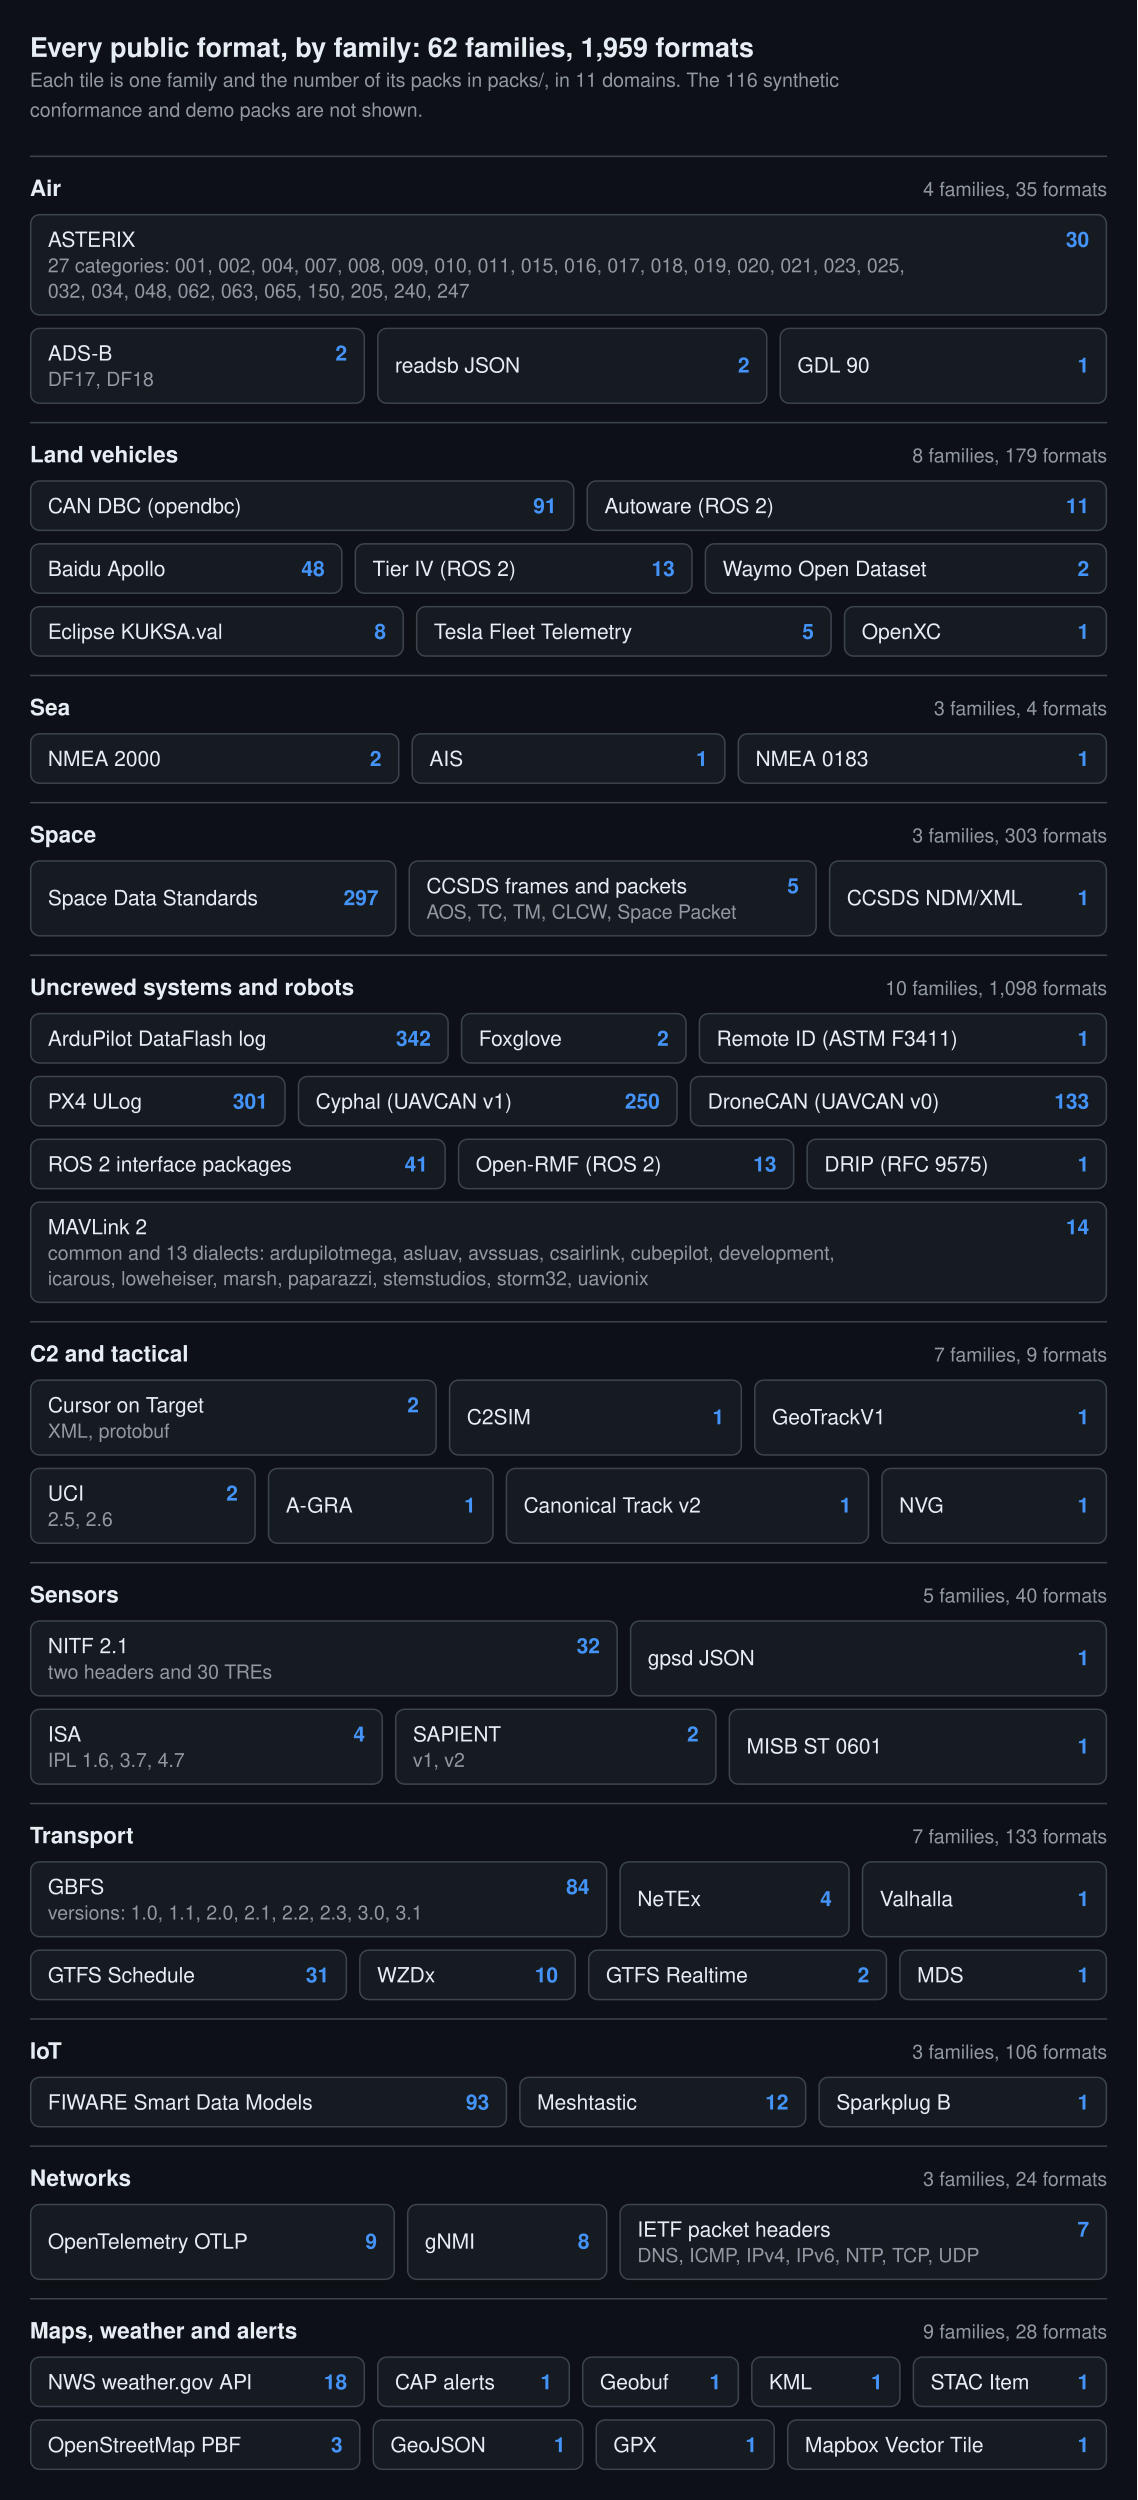
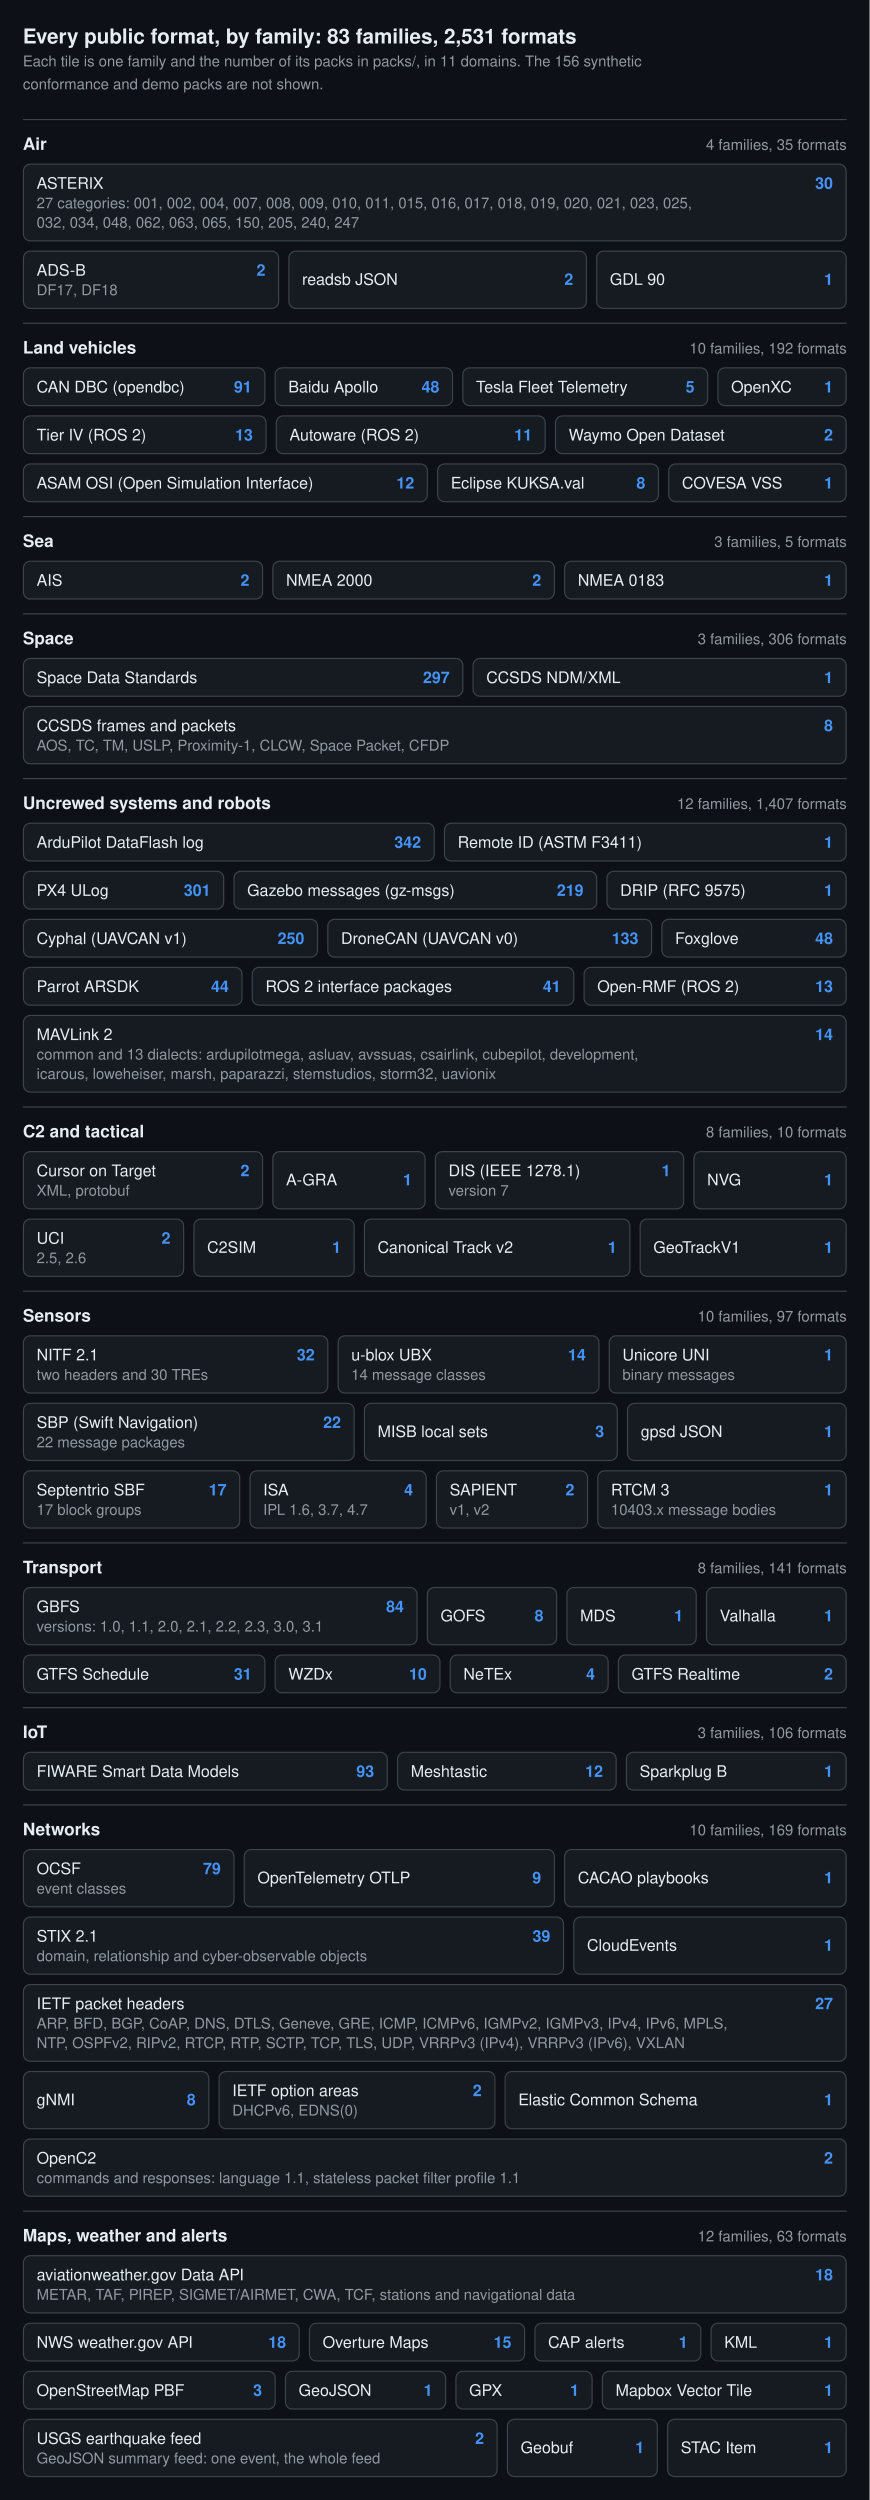
- <svg xmlns="http://www.w3.org/2000/svg" viewBox="0 0 760 1671" width="100%" role="img" aria-labelledby="t d">
+ <svg xmlns="http://www.w3.org/2000/svg" viewBox="0 0 760 2185" width="100%" role="img" aria-labelledby="t d">
  <style>
  .cf-bg{fill:#0d1117} .cf-ink{fill:#e6edf3} .cf-quiet{fill:#9198a1} .cf-num{fill:#4493f8}
  .cf-t{font-family:-apple-system,BlinkMacSystemFont,"Segoe UI",Helvetica,Arial,"Liberation Sans","DejaVu Sans",sans-serif}
  .cf-tile{fill:#161b22;stroke:#3d444d;stroke-width:1}
  .cf-rule{fill:#3d444d}
</style>
-   <rect x="0" y="0" width="760" height="1671" class="cf-bg" />
-   <text x="20" y="38" class="cf-t cf-ink" font-size="18" font-weight="700" data-role="title">Every public format, by family: 62 families, 1,959 formats</text>
-   <text x="20" y="58" class="cf-t cf-quiet" font-size="13" data-role="note">Each tile is one family and the number of its packs in packs/, in 11 domains. The 116 synthetic</text>
+   <rect x="0" y="0" width="760" height="2185" class="cf-bg" />
+   <text x="20" y="38" class="cf-t cf-ink" font-size="18" font-weight="700" data-role="title">Every public format, by family: 83 families, 2,531 formats</text>
+   <text x="20" y="58" class="cf-t cf-quiet" font-size="13" data-role="note">Each tile is one family and the number of its packs in packs/, in 11 domains. The 156 synthetic</text>
  <text x="20" y="78" class="cf-t cf-quiet" font-size="13" data-role="note">conformance and demo packs are not shown.</text>
  <rect x="20" y="104" width="720" height="1" class="cf-rule" />
  <text x="20" y="131" class="cf-t cf-ink" font-size="15" font-weight="700">Air</text>
  <text x="740" y="131" class="cf-t cf-quiet" font-size="13" text-anchor="end">4 families, 35 formats</text>
  <rect x="20.5" y="143.5" width="719" height="67" rx="6" class="cf-tile" />
  <text x="32" y="165" class="cf-t cf-ink" font-size="14">ASTERIX</text>
  <text x="728" y="165" class="cf-t cf-num" font-size="14" font-weight="700" text-anchor="end">30</text>
  <text x="32" y="182" class="cf-t cf-quiet" font-size="13">27 categories: 001, 002, 004, 007, 008, 009, 010, 011, 015, 016, 017, 018, 019, 020, 021, 023, 025,</text>
  <text x="32" y="199" class="cf-t cf-quiet" font-size="13">032, 034, 048, 062, 063, 065, 150, 205, 240, 247</text>
  <rect x="20.5" y="219.5" width="223" height="50" rx="6" class="cf-tile" />
  <text x="32" y="241" class="cf-t cf-ink" font-size="14">ADS-B</text>
  <text x="232" y="241" class="cf-t cf-num" font-size="14" font-weight="700" text-anchor="end">2</text>
  <text x="32" y="258" class="cf-t cf-quiet" font-size="13">DF17, DF18</text>
  <rect x="252.5" y="219.5" width="260" height="50" rx="6" class="cf-tile" />
  <text x="264" y="249" class="cf-t cf-ink" font-size="14">readsb JSON</text>
  <text x="501" y="249" class="cf-t cf-num" font-size="14" font-weight="700" text-anchor="end">2</text>
  <rect x="521.5" y="219.5" width="218" height="50" rx="6" class="cf-tile" />
  <text x="533" y="249" class="cf-t cf-ink" font-size="14">GDL 90</text>
  <text x="728" y="249" class="cf-t cf-num" font-size="14" font-weight="700" text-anchor="end">1</text>
  <rect x="20" y="282" width="720" height="1" class="cf-rule" />
  <text x="20" y="309" class="cf-t cf-ink" font-size="15" font-weight="700">Land vehicles</text>
-   <text x="740" y="309" class="cf-t cf-quiet" font-size="13" text-anchor="end">8 families, 179 formats</text>
-   <rect x="20.5" y="321.5" width="363" height="33" rx="6" class="cf-tile" />
+   <text x="740" y="309" class="cf-t cf-quiet" font-size="13" text-anchor="end">10 families, 192 formats</text>
+   <rect x="20.5" y="321.5" width="211" height="33" rx="6" class="cf-tile" />
  <text x="32" y="343" class="cf-t cf-ink" font-size="14">CAN DBC (opendbc)</text>
-   <text x="372" y="343" class="cf-t cf-num" font-size="14" font-weight="700" text-anchor="end">91</text>
-   <rect x="392.5" y="321.5" width="347" height="33" rx="6" class="cf-tile" />
-   <text x="404" y="343" class="cf-t cf-ink" font-size="14">Autoware (ROS 2)</text>
-   <text x="728" y="343" class="cf-t cf-num" font-size="14" font-weight="700" text-anchor="end">11</text>
-   <rect x="20.5" y="363.5" width="208" height="33" rx="6" class="cf-tile" />
-   <text x="32" y="385" class="cf-t cf-ink" font-size="14">Baidu Apollo</text>
-   <text x="217" y="385" class="cf-t cf-num" font-size="14" font-weight="700" text-anchor="end">48</text>
-   <rect x="237.5" y="363.5" width="225" height="33" rx="6" class="cf-tile" />
-   <text x="249" y="385" class="cf-t cf-ink" font-size="14">Tier IV (ROS 2)</text>
-   <text x="451" y="385" class="cf-t cf-num" font-size="14" font-weight="700" text-anchor="end">13</text>
-   <rect x="471.5" y="363.5" width="268" height="33" rx="6" class="cf-tile" />
-   <text x="483" y="385" class="cf-t cf-ink" font-size="14">Waymo Open Dataset</text>
+   <text x="220" y="343" class="cf-t cf-num" font-size="14" font-weight="700" text-anchor="end">91</text>
+   <rect x="240.5" y="321.5" width="155" height="33" rx="6" class="cf-tile" />
+   <text x="252" y="343" class="cf-t cf-ink" font-size="14">Baidu Apollo</text>
+   <text x="384" y="343" class="cf-t cf-num" font-size="14" font-weight="700" text-anchor="end">48</text>
+   <rect x="404.5" y="321.5" width="214" height="33" rx="6" class="cf-tile" />
+   <text x="416" y="343" class="cf-t cf-ink" font-size="14">Tesla Fleet Telemetry</text>
+   <text x="607" y="343" class="cf-t cf-num" font-size="14" font-weight="700" text-anchor="end">5</text>
+   <rect x="627.5" y="321.5" width="112" height="33" rx="6" class="cf-tile" />
+   <text x="639" y="343" class="cf-t cf-ink" font-size="14">OpenXC</text>
+   <text x="728" y="343" class="cf-t cf-num" font-size="14" font-weight="700" text-anchor="end">1</text>
+   <rect x="20.5" y="363.5" width="212" height="33" rx="6" class="cf-tile" />
+   <text x="32" y="385" class="cf-t cf-ink" font-size="14">Tier IV (ROS 2)</text>
+   <text x="221" y="385" class="cf-t cf-num" font-size="14" font-weight="700" text-anchor="end">13</text>
+   <rect x="241.5" y="363.5" width="235" height="33" rx="6" class="cf-tile" />
+   <text x="253" y="385" class="cf-t cf-ink" font-size="14">Autoware (ROS 2)</text>
+   <text x="465" y="385" class="cf-t cf-num" font-size="14" font-weight="700" text-anchor="end">11</text>
+   <rect x="485.5" y="363.5" width="254" height="33" rx="6" class="cf-tile" />
+   <text x="497" y="385" class="cf-t cf-ink" font-size="14">Waymo Open Dataset</text>
  <text x="728" y="385" class="cf-t cf-num" font-size="14" font-weight="700" text-anchor="end">2</text>
-   <rect x="20.5" y="405.5" width="249" height="33" rx="6" class="cf-tile" />
-   <text x="32" y="427" class="cf-t cf-ink" font-size="14">Eclipse KUKSA.val</text>
-   <text x="258" y="427" class="cf-t cf-num" font-size="14" font-weight="700" text-anchor="end">8</text>
-   <rect x="278.5" y="405.5" width="277" height="33" rx="6" class="cf-tile" />
-   <text x="290" y="427" class="cf-t cf-ink" font-size="14">Tesla Fleet Telemetry</text>
-   <text x="544" y="427" class="cf-t cf-num" font-size="14" font-weight="700" text-anchor="end">5</text>
-   <rect x="564.5" y="405.5" width="175" height="33" rx="6" class="cf-tile" />
-   <text x="576" y="427" class="cf-t cf-ink" font-size="14">OpenXC</text>
+   <rect x="20.5" y="405.5" width="353" height="33" rx="6" class="cf-tile" />
+   <text x="32" y="427" class="cf-t cf-ink" font-size="14">ASAM OSI (Open Simulation Interface)</text>
+   <text x="362" y="427" class="cf-t cf-num" font-size="14" font-weight="700" text-anchor="end">12</text>
+   <rect x="382.5" y="405.5" width="193" height="33" rx="6" class="cf-tile" />
+   <text x="394" y="427" class="cf-t cf-ink" font-size="14">Eclipse KUKSA.val</text>
+   <text x="564" y="427" class="cf-t cf-num" font-size="14" font-weight="700" text-anchor="end">8</text>
+   <rect x="584.5" y="405.5" width="155" height="33" rx="6" class="cf-tile" />
+   <text x="596" y="427" class="cf-t cf-ink" font-size="14">COVESA VSS</text>
  <text x="728" y="427" class="cf-t cf-num" font-size="14" font-weight="700" text-anchor="end">1</text>
  <rect x="20" y="451" width="720" height="1" class="cf-rule" />
  <text x="20" y="478" class="cf-t cf-ink" font-size="15" font-weight="700">Sea</text>
-   <text x="740" y="478" class="cf-t cf-quiet" font-size="13" text-anchor="end">3 families, 4 formats</text>
-   <rect x="20.5" y="490.5" width="246" height="33" rx="6" class="cf-tile" />
-   <text x="32" y="512" class="cf-t cf-ink" font-size="14">NMEA 2000</text>
-   <text x="255" y="512" class="cf-t cf-num" font-size="14" font-weight="700" text-anchor="end">2</text>
-   <rect x="275.5" y="490.5" width="209" height="33" rx="6" class="cf-tile" />
-   <text x="287" y="512" class="cf-t cf-ink" font-size="14">AIS</text>
-   <text x="473" y="512" class="cf-t cf-num" font-size="14" font-weight="700" text-anchor="end">1</text>
+   <text x="740" y="478" class="cf-t cf-quiet" font-size="13" text-anchor="end">3 families, 5 formats</text>
+   <rect x="20.5" y="490.5" width="209" height="33" rx="6" class="cf-tile" />
+   <text x="32" y="512" class="cf-t cf-ink" font-size="14">AIS</text>
+   <text x="218" y="512" class="cf-t cf-num" font-size="14" font-weight="700" text-anchor="end">2</text>
+   <rect x="238.5" y="490.5" width="246" height="33" rx="6" class="cf-tile" />
+   <text x="250" y="512" class="cf-t cf-ink" font-size="14">NMEA 2000</text>
+   <text x="473" y="512" class="cf-t cf-num" font-size="14" font-weight="700" text-anchor="end">2</text>
  <rect x="493.5" y="490.5" width="246" height="33" rx="6" class="cf-tile" />
  <text x="505" y="512" class="cf-t cf-ink" font-size="14">NMEA 0183</text>
  <text x="728" y="512" class="cf-t cf-num" font-size="14" font-weight="700" text-anchor="end">1</text>
  <rect x="20" y="536" width="720" height="1" class="cf-rule" />
  <text x="20" y="563" class="cf-t cf-ink" font-size="15" font-weight="700">Space</text>
-   <text x="740" y="563" class="cf-t cf-quiet" font-size="13" text-anchor="end">3 families, 303 formats</text>
-   <rect x="20.5" y="575.5" width="244" height="50" rx="6" class="cf-tile" />
-   <text x="32" y="605" class="cf-t cf-ink" font-size="14">Space Data Standards</text>
-   <text x="253" y="605" class="cf-t cf-num" font-size="14" font-weight="700" text-anchor="end">297</text>
-   <rect x="273.5" y="575.5" width="272" height="50" rx="6" class="cf-tile" />
-   <text x="285" y="597" class="cf-t cf-ink" font-size="14">CCSDS frames and packets</text>
-   <text x="534" y="597" class="cf-t cf-num" font-size="14" font-weight="700" text-anchor="end">5</text>
-   <text x="285" y="614" class="cf-t cf-quiet" font-size="13">AOS, TC, TM, CLCW, Space Packet</text>
-   <rect x="554.5" y="575.5" width="185" height="50" rx="6" class="cf-tile" />
-   <text x="566" y="605" class="cf-t cf-ink" font-size="14">CCSDS NDM/XML</text>
-   <text x="728" y="605" class="cf-t cf-num" font-size="14" font-weight="700" text-anchor="end">1</text>
-   <rect x="20" y="638" width="720" height="1" class="cf-rule" />
-   <text x="20" y="665" class="cf-t cf-ink" font-size="15" font-weight="700">Uncrewed systems and robots</text>
-   <text x="740" y="665" class="cf-t cf-quiet" font-size="13" text-anchor="end">10 families, 1,098 formats</text>
-   <rect x="20.5" y="677.5" width="279" height="33" rx="6" class="cf-tile" />
-   <text x="32" y="699" class="cf-t cf-ink" font-size="14">ArduPilot DataFlash log</text>
-   <text x="288" y="699" class="cf-t cf-num" font-size="14" font-weight="700" text-anchor="end">342</text>
-   <rect x="308.5" y="677.5" width="150" height="33" rx="6" class="cf-tile" />
-   <text x="320" y="699" class="cf-t cf-ink" font-size="14">Foxglove</text>
-   <text x="447" y="699" class="cf-t cf-num" font-size="14" font-weight="700" text-anchor="end">2</text>
-   <rect x="467.5" y="677.5" width="272" height="33" rx="6" class="cf-tile" />
-   <text x="479" y="699" class="cf-t cf-ink" font-size="14">Remote ID (ASTM F3411)</text>
-   <text x="728" y="699" class="cf-t cf-num" font-size="14" font-weight="700" text-anchor="end">1</text>
-   <rect x="20.5" y="719.5" width="170" height="33" rx="6" class="cf-tile" />
-   <text x="32" y="741" class="cf-t cf-ink" font-size="14">PX4 ULog</text>
-   <text x="179" y="741" class="cf-t cf-num" font-size="14" font-weight="700" text-anchor="end">301</text>
-   <rect x="199.5" y="719.5" width="253" height="33" rx="6" class="cf-tile" />
-   <text x="211" y="741" class="cf-t cf-ink" font-size="14">Cyphal (UAVCAN v1)</text>
-   <text x="441" y="741" class="cf-t cf-num" font-size="14" font-weight="700" text-anchor="end">250</text>
-   <rect x="461.5" y="719.5" width="278" height="33" rx="6" class="cf-tile" />
-   <text x="473" y="741" class="cf-t cf-ink" font-size="14">DroneCAN (UAVCAN v0)</text>
-   <text x="728" y="741" class="cf-t cf-num" font-size="14" font-weight="700" text-anchor="end">133</text>
-   <rect x="20.5" y="761.5" width="277" height="33" rx="6" class="cf-tile" />
-   <text x="32" y="783" class="cf-t cf-ink" font-size="14">ROS 2 interface packages</text>
-   <text x="286" y="783" class="cf-t cf-num" font-size="14" font-weight="700" text-anchor="end">41</text>
-   <rect x="306.5" y="761.5" width="224" height="33" rx="6" class="cf-tile" />
-   <text x="318" y="783" class="cf-t cf-ink" font-size="14">Open-RMF (ROS 2)</text>
-   <text x="519" y="783" class="cf-t cf-num" font-size="14" font-weight="700" text-anchor="end">13</text>
-   <rect x="539.5" y="761.5" width="200" height="33" rx="6" class="cf-tile" />
-   <text x="551" y="783" class="cf-t cf-ink" font-size="14">DRIP (RFC 9575)</text>
+   <text x="740" y="563" class="cf-t cf-quiet" font-size="13" text-anchor="end">3 families, 306 formats</text>
+   <rect x="20.5" y="575.5" width="384" height="33" rx="6" class="cf-tile" />
+   <text x="32" y="597" class="cf-t cf-ink" font-size="14">Space Data Standards</text>
+   <text x="393" y="597" class="cf-t cf-num" font-size="14" font-weight="700" text-anchor="end">297</text>
+   <rect x="413.5" y="575.5" width="326" height="33" rx="6" class="cf-tile" />
+   <text x="425" y="597" class="cf-t cf-ink" font-size="14">CCSDS NDM/XML</text>
+   <text x="728" y="597" class="cf-t cf-num" font-size="14" font-weight="700" text-anchor="end">1</text>
+   <rect x="20.5" y="617.5" width="719" height="50" rx="6" class="cf-tile" />
+   <text x="32" y="639" class="cf-t cf-ink" font-size="14">CCSDS frames and packets</text>
+   <text x="728" y="639" class="cf-t cf-num" font-size="14" font-weight="700" text-anchor="end">8</text>
+   <text x="32" y="656" class="cf-t cf-quiet" font-size="13">AOS, TC, TM, USLP, Proximity-1, CLCW, Space Packet, CFDP</text>
+   <rect x="20" y="680" width="720" height="1" class="cf-rule" />
+   <text x="20" y="707" class="cf-t cf-ink" font-size="15" font-weight="700">Uncrewed systems and robots</text>
+   <text x="740" y="707" class="cf-t cf-quiet" font-size="13" text-anchor="end">12 families, 1,407 formats</text>
+   <rect x="20.5" y="719.5" width="359" height="33" rx="6" class="cf-tile" />
+   <text x="32" y="741" class="cf-t cf-ink" font-size="14">ArduPilot DataFlash log</text>
+   <text x="368" y="741" class="cf-t cf-num" font-size="14" font-weight="700" text-anchor="end">342</text>
+   <rect x="388.5" y="719.5" width="351" height="33" rx="6" class="cf-tile" />
+   <text x="400" y="741" class="cf-t cf-ink" font-size="14">Remote ID (ASTM F3411)</text>
+   <text x="728" y="741" class="cf-t cf-num" font-size="14" font-weight="700" text-anchor="end">1</text>
+   <rect x="20.5" y="761.5" width="175" height="33" rx="6" class="cf-tile" />
+   <text x="32" y="783" class="cf-t cf-ink" font-size="14">PX4 ULog</text>
+   <text x="184" y="783" class="cf-t cf-num" font-size="14" font-weight="700" text-anchor="end">301</text>
+   <rect x="204.5" y="761.5" width="317" height="33" rx="6" class="cf-tile" />
+   <text x="216" y="783" class="cf-t cf-ink" font-size="14">Gazebo messages (gz-msgs)</text>
+   <text x="510" y="783" class="cf-t cf-num" font-size="14" font-weight="700" text-anchor="end">219</text>
+   <rect x="530.5" y="761.5" width="209" height="33" rx="6" class="cf-tile" />
+   <text x="542" y="783" class="cf-t cf-ink" font-size="14">DRIP (RFC 9575)</text>
  <text x="728" y="783" class="cf-t cf-num" font-size="14" font-weight="700" text-anchor="end">1</text>
-   <rect x="20.5" y="803.5" width="719" height="67" rx="6" class="cf-tile" />
-   <text x="32" y="825" class="cf-t cf-ink" font-size="14">MAVLink 2</text>
-   <text x="728" y="825" class="cf-t cf-num" font-size="14" font-weight="700" text-anchor="end">14</text>
-   <text x="32" y="842" class="cf-t cf-quiet" font-size="13">common and 13 dialects: ardupilotmega, asluav, avssuas, csairlink, cubepilot, development,</text>
-   <text x="32" y="859" class="cf-t cf-quiet" font-size="13">icarous, loweheiser, marsh, paparazzi, stemstudios, storm32, uavionix</text>
-   <rect x="20" y="883" width="720" height="1" class="cf-rule" />
-   <text x="20" y="910" class="cf-t cf-ink" font-size="15" font-weight="700">C2 and tactical</text>
-   <text x="740" y="910" class="cf-t cf-quiet" font-size="13" text-anchor="end">7 families, 9 formats</text>
-   <rect x="20.5" y="922.5" width="271" height="50" rx="6" class="cf-tile" />
-   <text x="32" y="944" class="cf-t cf-ink" font-size="14">Cursor on Target</text>
-   <text x="280" y="944" class="cf-t cf-num" font-size="14" font-weight="700" text-anchor="end">2</text>
-   <text x="32" y="961" class="cf-t cf-quiet" font-size="13">XML, protobuf</text>
-   <rect x="300.5" y="922.5" width="195" height="50" rx="6" class="cf-tile" />
-   <text x="312" y="952" class="cf-t cf-ink" font-size="14">C2SIM</text>
-   <text x="484" y="952" class="cf-t cf-num" font-size="14" font-weight="700" text-anchor="end">1</text>
-   <rect x="504.5" y="922.5" width="235" height="50" rx="6" class="cf-tile" />
-   <text x="516" y="952" class="cf-t cf-ink" font-size="14">GeoTrackV1</text>
-   <text x="728" y="952" class="cf-t cf-num" font-size="14" font-weight="700" text-anchor="end">1</text>
-   <rect x="20.5" y="981.5" width="150" height="50" rx="6" class="cf-tile" />
-   <text x="32" y="1003" class="cf-t cf-ink" font-size="14">UCI</text>
-   <text x="159" y="1003" class="cf-t cf-num" font-size="14" font-weight="700" text-anchor="end">2</text>
-   <text x="32" y="1020" class="cf-t cf-quiet" font-size="13">2.5, 2.6</text>
-   <rect x="179.5" y="981.5" width="150" height="50" rx="6" class="cf-tile" />
-   <text x="191" y="1011" class="cf-t cf-ink" font-size="14">A-GRA</text>
-   <text x="318" y="1011" class="cf-t cf-num" font-size="14" font-weight="700" text-anchor="end">1</text>
-   <rect x="338.5" y="981.5" width="242" height="50" rx="6" class="cf-tile" />
-   <text x="350" y="1011" class="cf-t cf-ink" font-size="14">Canonical Track v2</text>
-   <text x="569" y="1011" class="cf-t cf-num" font-size="14" font-weight="700" text-anchor="end">1</text>
-   <rect x="589.5" y="981.5" width="150" height="50" rx="6" class="cf-tile" />
-   <text x="601" y="1011" class="cf-t cf-ink" font-size="14">NVG</text>
-   <text x="728" y="1011" class="cf-t cf-num" font-size="14" font-weight="700" text-anchor="end">1</text>
-   <rect x="20" y="1044" width="720" height="1" class="cf-rule" />
-   <text x="20" y="1071" class="cf-t cf-ink" font-size="15" font-weight="700">Sensors</text>
-   <text x="740" y="1071" class="cf-t cf-quiet" font-size="13" text-anchor="end">5 families, 40 formats</text>
-   <rect x="20.5" y="1083.5" width="392" height="50" rx="6" class="cf-tile" />
-   <text x="32" y="1105" class="cf-t cf-ink" font-size="14">NITF 2.1</text>
-   <text x="401" y="1105" class="cf-t cf-num" font-size="14" font-weight="700" text-anchor="end">32</text>
-   <text x="32" y="1122" class="cf-t cf-quiet" font-size="13">two headers and 30 TREs</text>
-   <rect x="421.5" y="1083.5" width="318" height="50" rx="6" class="cf-tile" />
-   <text x="433" y="1113" class="cf-t cf-ink" font-size="14">gpsd JSON</text>
-   <text x="728" y="1113" class="cf-t cf-num" font-size="14" font-weight="700" text-anchor="end">1</text>
-   <rect x="20.5" y="1142.5" width="235" height="50" rx="6" class="cf-tile" />
-   <text x="32" y="1164" class="cf-t cf-ink" font-size="14">ISA</text>
-   <text x="244" y="1164" class="cf-t cf-num" font-size="14" font-weight="700" text-anchor="end">4</text>
-   <text x="32" y="1181" class="cf-t cf-quiet" font-size="13">IPL 1.6, 3.7, 4.7</text>
-   <rect x="264.5" y="1142.5" width="214" height="50" rx="6" class="cf-tile" />
-   <text x="276" y="1164" class="cf-t cf-ink" font-size="14">SAPIENT</text>
-   <text x="467" y="1164" class="cf-t cf-num" font-size="14" font-weight="700" text-anchor="end">2</text>
-   <text x="276" y="1181" class="cf-t cf-quiet" font-size="13">v1, v2</text>
-   <rect x="487.5" y="1142.5" width="252" height="50" rx="6" class="cf-tile" />
-   <text x="499" y="1172" class="cf-t cf-ink" font-size="14">MISB ST 0601</text>
-   <text x="728" y="1172" class="cf-t cf-num" font-size="14" font-weight="700" text-anchor="end">1</text>
-   <rect x="20" y="1205" width="720" height="1" class="cf-rule" />
-   <text x="20" y="1232" class="cf-t cf-ink" font-size="15" font-weight="700">Transport</text>
-   <text x="740" y="1232" class="cf-t cf-quiet" font-size="13" text-anchor="end">7 families, 133 formats</text>
-   <rect x="20.5" y="1244.5" width="385" height="50" rx="6" class="cf-tile" />
-   <text x="32" y="1266" class="cf-t cf-ink" font-size="14">GBFS</text>
-   <text x="394" y="1266" class="cf-t cf-num" font-size="14" font-weight="700" text-anchor="end">84</text>
-   <text x="32" y="1283" class="cf-t cf-quiet" font-size="13">versions: 1.0, 1.1, 2.0, 2.1, 2.2, 2.3, 3.0, 3.1</text>
-   <rect x="414.5" y="1244.5" width="153" height="50" rx="6" class="cf-tile" />
-   <text x="426" y="1274" class="cf-t cf-ink" font-size="14">NeTEx</text>
-   <text x="556" y="1274" class="cf-t cf-num" font-size="14" font-weight="700" text-anchor="end">4</text>
-   <rect x="576.5" y="1244.5" width="163" height="50" rx="6" class="cf-tile" />
-   <text x="588" y="1274" class="cf-t cf-ink" font-size="14">Valhalla</text>
-   <text x="728" y="1274" class="cf-t cf-num" font-size="14" font-weight="700" text-anchor="end">1</text>
-   <rect x="20.5" y="1303.5" width="211" height="33" rx="6" class="cf-tile" />
-   <text x="32" y="1325" class="cf-t cf-ink" font-size="14">GTFS Schedule</text>
-   <text x="220" y="1325" class="cf-t cf-num" font-size="14" font-weight="700" text-anchor="end">31</text>
-   <rect x="240.5" y="1303.5" width="144" height="33" rx="6" class="cf-tile" />
-   <text x="252" y="1325" class="cf-t cf-ink" font-size="14">WZDx</text>
-   <text x="373" y="1325" class="cf-t cf-num" font-size="14" font-weight="700" text-anchor="end">10</text>
-   <rect x="393.5" y="1303.5" width="199" height="33" rx="6" class="cf-tile" />
-   <text x="405" y="1325" class="cf-t cf-ink" font-size="14">GTFS Realtime</text>
-   <text x="581" y="1325" class="cf-t cf-num" font-size="14" font-weight="700" text-anchor="end">2</text>
-   <rect x="601.5" y="1303.5" width="138" height="33" rx="6" class="cf-tile" />
-   <text x="613" y="1325" class="cf-t cf-ink" font-size="14">MDS</text>
-   <text x="728" y="1325" class="cf-t cf-num" font-size="14" font-weight="700" text-anchor="end">1</text>
-   <rect x="20" y="1349" width="720" height="1" class="cf-rule" />
-   <text x="20" y="1376" class="cf-t cf-ink" font-size="15" font-weight="700">IoT</text>
-   <text x="740" y="1376" class="cf-t cf-quiet" font-size="13" text-anchor="end">3 families, 106 formats</text>
-   <rect x="20.5" y="1388.5" width="318" height="33" rx="6" class="cf-tile" />
-   <text x="32" y="1410" class="cf-t cf-ink" font-size="14">FIWARE Smart Data Models</text>
-   <text x="327" y="1410" class="cf-t cf-num" font-size="14" font-weight="700" text-anchor="end">93</text>
-   <rect x="347.5" y="1388.5" width="191" height="33" rx="6" class="cf-tile" />
-   <text x="359" y="1410" class="cf-t cf-ink" font-size="14">Meshtastic</text>
-   <text x="527" y="1410" class="cf-t cf-num" font-size="14" font-weight="700" text-anchor="end">12</text>
-   <rect x="547.5" y="1388.5" width="192" height="33" rx="6" class="cf-tile" />
-   <text x="559" y="1410" class="cf-t cf-ink" font-size="14">Sparkplug B</text>
-   <text x="728" y="1410" class="cf-t cf-num" font-size="14" font-weight="700" text-anchor="end">1</text>
-   <rect x="20" y="1434" width="720" height="1" class="cf-rule" />
-   <text x="20" y="1461" class="cf-t cf-ink" font-size="15" font-weight="700">Networks</text>
-   <text x="740" y="1461" class="cf-t cf-quiet" font-size="13" text-anchor="end">3 families, 24 formats</text>
-   <rect x="20.5" y="1473.5" width="243" height="50" rx="6" class="cf-tile" />
-   <text x="32" y="1503" class="cf-t cf-ink" font-size="14">OpenTelemetry OTLP</text>
-   <text x="252" y="1503" class="cf-t cf-num" font-size="14" font-weight="700" text-anchor="end">9</text>
-   <rect x="272.5" y="1473.5" width="133" height="50" rx="6" class="cf-tile" />
-   <text x="284" y="1503" class="cf-t cf-ink" font-size="14">gNMI</text>
-   <text x="394" y="1503" class="cf-t cf-num" font-size="14" font-weight="700" text-anchor="end">8</text>
-   <rect x="414.5" y="1473.5" width="325" height="50" rx="6" class="cf-tile" />
-   <text x="426" y="1495" class="cf-t cf-ink" font-size="14">IETF packet headers</text>
-   <text x="728" y="1495" class="cf-t cf-num" font-size="14" font-weight="700" text-anchor="end">7</text>
-   <text x="426" y="1512" class="cf-t cf-quiet" font-size="13">DNS, ICMP, IPv4, IPv6, NTP, TCP, UDP</text>
-   <rect x="20" y="1536" width="720" height="1" class="cf-rule" />
-   <text x="20" y="1563" class="cf-t cf-ink" font-size="15" font-weight="700">Maps, weather and alerts</text>
-   <text x="740" y="1563" class="cf-t cf-quiet" font-size="13" text-anchor="end">9 families, 28 formats</text>
-   <rect x="20.5" y="1575.5" width="223" height="33" rx="6" class="cf-tile" />
-   <text x="32" y="1597" class="cf-t cf-ink" font-size="14">NWS weather.gov API</text>
-   <text x="232" y="1597" class="cf-t cf-num" font-size="14" font-weight="700" text-anchor="end">18</text>
-   <rect x="252.5" y="1575.5" width="128" height="33" rx="6" class="cf-tile" />
-   <text x="264" y="1597" class="cf-t cf-ink" font-size="14">CAP alerts</text>
-   <text x="369" y="1597" class="cf-t cf-num" font-size="14" font-weight="700" text-anchor="end">1</text>
-   <rect x="389.5" y="1575.5" width="104" height="33" rx="6" class="cf-tile" />
-   <text x="401" y="1597" class="cf-t cf-ink" font-size="14">Geobuf</text>
-   <text x="482" y="1597" class="cf-t cf-num" font-size="14" font-weight="700" text-anchor="end">1</text>
-   <rect x="502.5" y="1575.5" width="99" height="33" rx="6" class="cf-tile" />
-   <text x="514" y="1597" class="cf-t cf-ink" font-size="14">KML</text>
-   <text x="590" y="1597" class="cf-t cf-num" font-size="14" font-weight="700" text-anchor="end">1</text>
-   <rect x="610.5" y="1575.5" width="129" height="33" rx="6" class="cf-tile" />
-   <text x="622" y="1597" class="cf-t cf-ink" font-size="14">STAC Item</text>
-   <text x="728" y="1597" class="cf-t cf-num" font-size="14" font-weight="700" text-anchor="end">1</text>
-   <rect x="20.5" y="1617.5" width="220" height="33" rx="6" class="cf-tile" />
-   <text x="32" y="1639" class="cf-t cf-ink" font-size="14">OpenStreetMap PBF</text>
-   <text x="229" y="1639" class="cf-t cf-num" font-size="14" font-weight="700" text-anchor="end">3</text>
-   <rect x="249.5" y="1617.5" width="140" height="33" rx="6" class="cf-tile" />
-   <text x="261" y="1639" class="cf-t cf-ink" font-size="14">GeoJSON</text>
-   <text x="378" y="1639" class="cf-t cf-num" font-size="14" font-weight="700" text-anchor="end">1</text>
-   <rect x="398.5" y="1617.5" width="119" height="33" rx="6" class="cf-tile" />
-   <text x="410" y="1639" class="cf-t cf-ink" font-size="14">GPX</text>
-   <text x="506" y="1639" class="cf-t cf-num" font-size="14" font-weight="700" text-anchor="end">1</text>
-   <rect x="526.5" y="1617.5" width="213" height="33" rx="6" class="cf-tile" />
-   <text x="538" y="1639" class="cf-t cf-ink" font-size="14">Mapbox Vector Tile</text>
-   <text x="728" y="1639" class="cf-t cf-num" font-size="14" font-weight="700" text-anchor="end">1</text>
+   <rect x="20.5" y="803.5" width="257" height="33" rx="6" class="cf-tile" />
+   <text x="32" y="825" class="cf-t cf-ink" font-size="14">Cyphal (UAVCAN v1)</text>
+   <text x="266" y="825" class="cf-t cf-num" font-size="14" font-weight="700" text-anchor="end">250</text>
+   <rect x="286.5" y="803.5" width="283" height="33" rx="6" class="cf-tile" />
+   <text x="298" y="825" class="cf-t cf-ink" font-size="14">DroneCAN (UAVCAN v0)</text>
+   <text x="558" y="825" class="cf-t cf-num" font-size="14" font-weight="700" text-anchor="end">133</text>
+   <rect x="578.5" y="803.5" width="161" height="33" rx="6" class="cf-tile" />
+   <text x="590" y="825" class="cf-t cf-ink" font-size="14">Foxglove</text>
+   <text x="728" y="825" class="cf-t cf-num" font-size="14" font-weight="700" text-anchor="end">48</text>
+   <rect x="20.5" y="845.5" width="191" height="33" rx="6" class="cf-tile" />
+   <text x="32" y="867" class="cf-t cf-ink" font-size="14">Parrot ARSDK</text>
+   <text x="200" y="867" class="cf-t cf-num" font-size="14" font-weight="700" text-anchor="end">44</text>
+   <rect x="220.5" y="845.5" width="281" height="33" rx="6" class="cf-tile" />
+   <text x="232" y="867" class="cf-t cf-ink" font-size="14">ROS 2 interface packages</text>
+   <text x="490" y="867" class="cf-t cf-num" font-size="14" font-weight="700" text-anchor="end">41</text>
+   <rect x="510.5" y="845.5" width="229" height="33" rx="6" class="cf-tile" />
+   <text x="522" y="867" class="cf-t cf-ink" font-size="14">Open-RMF (ROS 2)</text>
+   <text x="728" y="867" class="cf-t cf-num" font-size="14" font-weight="700" text-anchor="end">13</text>
+   <rect x="20.5" y="887.5" width="719" height="67" rx="6" class="cf-tile" />
+   <text x="32" y="909" class="cf-t cf-ink" font-size="14">MAVLink 2</text>
+   <text x="728" y="909" class="cf-t cf-num" font-size="14" font-weight="700" text-anchor="end">14</text>
+   <text x="32" y="926" class="cf-t cf-quiet" font-size="13">common and 13 dialects: ardupilotmega, asluav, avssuas, csairlink, cubepilot, development,</text>
+   <text x="32" y="943" class="cf-t cf-quiet" font-size="13">icarous, loweheiser, marsh, paparazzi, stemstudios, storm32, uavionix</text>
+   <rect x="20" y="967" width="720" height="1" class="cf-rule" />
+   <text x="20" y="994" class="cf-t cf-ink" font-size="15" font-weight="700">C2 and tactical</text>
+   <text x="740" y="994" class="cf-t cf-quiet" font-size="13" text-anchor="end">8 families, 10 formats</text>
+   <rect x="20.5" y="1006.5" width="209" height="50" rx="6" class="cf-tile" />
+   <text x="32" y="1028" class="cf-t cf-ink" font-size="14">Cursor on Target</text>
+   <text x="218" y="1028" class="cf-t cf-num" font-size="14" font-weight="700" text-anchor="end">2</text>
+   <text x="32" y="1045" class="cf-t cf-quiet" font-size="13">XML, protobuf</text>
+   <rect x="238.5" y="1006.5" width="133" height="50" rx="6" class="cf-tile" />
+   <text x="250" y="1036" class="cf-t cf-ink" font-size="14">A-GRA</text>
+   <text x="360" y="1036" class="cf-t cf-num" font-size="14" font-weight="700" text-anchor="end">1</text>
+   <rect x="380.5" y="1006.5" width="217" height="50" rx="6" class="cf-tile" />
+   <text x="392" y="1028" class="cf-t cf-ink" font-size="14">DIS (IEEE 1278.1)</text>
+   <text x="586" y="1028" class="cf-t cf-num" font-size="14" font-weight="700" text-anchor="end">1</text>
+   <text x="392" y="1045" class="cf-t cf-quiet" font-size="13">version 7</text>
+   <rect x="606.5" y="1006.5" width="133" height="50" rx="6" class="cf-tile" />
+   <text x="618" y="1036" class="cf-t cf-ink" font-size="14">NVG</text>
+   <text x="728" y="1036" class="cf-t cf-num" font-size="14" font-weight="700" text-anchor="end">1</text>
+   <rect x="20.5" y="1065.5" width="140" height="50" rx="6" class="cf-tile" />
+   <text x="32" y="1087" class="cf-t cf-ink" font-size="14">UCI</text>
+   <text x="149" y="1087" class="cf-t cf-num" font-size="14" font-weight="700" text-anchor="end">2</text>
+   <text x="32" y="1104" class="cf-t cf-quiet" font-size="13">2.5, 2.6</text>
+   <rect x="169.5" y="1065.5" width="140" height="50" rx="6" class="cf-tile" />
+   <text x="181" y="1095" class="cf-t cf-ink" font-size="14">C2SIM</text>
+   <text x="298" y="1095" class="cf-t cf-num" font-size="14" font-weight="700" text-anchor="end">1</text>
+   <rect x="318.5" y="1065.5" width="232" height="50" rx="6" class="cf-tile" />
+   <text x="330" y="1095" class="cf-t cf-ink" font-size="14">Canonical Track v2</text>
+   <text x="539" y="1095" class="cf-t cf-num" font-size="14" font-weight="700" text-anchor="end">1</text>
+   <rect x="559.5" y="1065.5" width="180" height="50" rx="6" class="cf-tile" />
+   <text x="571" y="1095" class="cf-t cf-ink" font-size="14">GeoTrackV1</text>
+   <text x="728" y="1095" class="cf-t cf-num" font-size="14" font-weight="700" text-anchor="end">1</text>
+   <rect x="20" y="1128" width="720" height="1" class="cf-rule" />
+   <text x="20" y="1155" class="cf-t cf-ink" font-size="15" font-weight="700">Sensors</text>
+   <text x="740" y="1155" class="cf-t cf-quiet" font-size="13" text-anchor="end">10 families, 97 formats</text>
+   <rect x="20.5" y="1167.5" width="266" height="50" rx="6" class="cf-tile" />
+   <text x="32" y="1189" class="cf-t cf-ink" font-size="14">NITF 2.1</text>
+   <text x="275" y="1189" class="cf-t cf-num" font-size="14" font-weight="700" text-anchor="end">32</text>
+   <text x="32" y="1206" class="cf-t cf-quiet" font-size="13">two headers and 30 TREs</text>
+   <rect x="295.5" y="1167.5" width="228" height="50" rx="6" class="cf-tile" />
+   <text x="307" y="1189" class="cf-t cf-ink" font-size="14">u-blox UBX</text>
+   <text x="512" y="1189" class="cf-t cf-num" font-size="14" font-weight="700" text-anchor="end">14</text>
+   <text x="307" y="1206" class="cf-t cf-quiet" font-size="13">14 message classes</text>
+   <rect x="532.5" y="1167.5" width="207" height="50" rx="6" class="cf-tile" />
+   <text x="544" y="1189" class="cf-t cf-ink" font-size="14">Unicore UNI</text>
+   <text x="728" y="1189" class="cf-t cf-num" font-size="14" font-weight="700" text-anchor="end">1</text>
+   <text x="544" y="1206" class="cf-t cf-quiet" font-size="13">binary messages</text>
+   <rect x="20.5" y="1226.5" width="289" height="50" rx="6" class="cf-tile" />
+   <text x="32" y="1248" class="cf-t cf-ink" font-size="14">SBP (Swift Navigation)</text>
+   <text x="298" y="1248" class="cf-t cf-num" font-size="14" font-weight="700" text-anchor="end">22</text>
+   <text x="32" y="1265" class="cf-t cf-quiet" font-size="13">22 message packages</text>
+   <rect x="318.5" y="1226.5" width="221" height="50" rx="6" class="cf-tile" />
+   <text x="330" y="1256" class="cf-t cf-ink" font-size="14">MISB local sets</text>
+   <text x="528" y="1256" class="cf-t cf-num" font-size="14" font-weight="700" text-anchor="end">3</text>
+   <rect x="548.5" y="1226.5" width="191" height="50" rx="6" class="cf-tile" />
+   <text x="560" y="1256" class="cf-t cf-ink" font-size="14">gpsd JSON</text>
+   <text x="728" y="1256" class="cf-t cf-num" font-size="14" font-weight="700" text-anchor="end">1</text>
+   <rect x="20.5" y="1285.5" width="189" height="50" rx="6" class="cf-tile" />
+   <text x="32" y="1307" class="cf-t cf-ink" font-size="14">Septentrio SBF</text>
+   <text x="198" y="1307" class="cf-t cf-num" font-size="14" font-weight="700" text-anchor="end">17</text>
+   <text x="32" y="1324" class="cf-t cf-quiet" font-size="13">17 block groups</text>
+   <rect x="218.5" y="1285.5" width="154" height="50" rx="6" class="cf-tile" />
+   <text x="230" y="1307" class="cf-t cf-ink" font-size="14">ISA</text>
+   <text x="361" y="1307" class="cf-t cf-num" font-size="14" font-weight="700" text-anchor="end">4</text>
+   <text x="230" y="1324" class="cf-t cf-quiet" font-size="13">IPL 1.6, 3.7, 4.7</text>
+   <rect x="381.5" y="1285.5" width="132" height="50" rx="6" class="cf-tile" />
+   <text x="393" y="1307" class="cf-t cf-ink" font-size="14">SAPIENT</text>
+   <text x="502" y="1307" class="cf-t cf-num" font-size="14" font-weight="700" text-anchor="end">2</text>
+   <text x="393" y="1324" class="cf-t cf-quiet" font-size="13">v1, v2</text>
+   <rect x="522.5" y="1285.5" width="217" height="50" rx="6" class="cf-tile" />
+   <text x="534" y="1307" class="cf-t cf-ink" font-size="14">RTCM 3</text>
+   <text x="728" y="1307" class="cf-t cf-num" font-size="14" font-weight="700" text-anchor="end">1</text>
+   <text x="534" y="1324" class="cf-t cf-quiet" font-size="13">10403.x message bodies</text>
+   <rect x="20" y="1348" width="720" height="1" class="cf-rule" />
+   <text x="20" y="1375" class="cf-t cf-ink" font-size="15" font-weight="700">Transport</text>
+   <text x="740" y="1375" class="cf-t cf-quiet" font-size="13" text-anchor="end">8 families, 141 formats</text>
+   <rect x="20.5" y="1387.5" width="344" height="50" rx="6" class="cf-tile" />
+   <text x="32" y="1409" class="cf-t cf-ink" font-size="14">GBFS</text>
+   <text x="353" y="1409" class="cf-t cf-num" font-size="14" font-weight="700" text-anchor="end">84</text>
+   <text x="32" y="1426" class="cf-t cf-quiet" font-size="13">versions: 1.0, 1.1, 2.0, 2.1, 2.2, 2.3, 3.0, 3.1</text>
+   <rect x="373.5" y="1387.5" width="113" height="50" rx="6" class="cf-tile" />
+   <text x="385" y="1417" class="cf-t cf-ink" font-size="14">GOFS</text>
+   <text x="475" y="1417" class="cf-t cf-num" font-size="14" font-weight="700" text-anchor="end">8</text>
+   <rect x="495.5" y="1387.5" width="113" height="50" rx="6" class="cf-tile" />
+   <text x="507" y="1417" class="cf-t cf-ink" font-size="14">MDS</text>
+   <text x="597" y="1417" class="cf-t cf-num" font-size="14" font-weight="700" text-anchor="end">1</text>
+   <rect x="617.5" y="1387.5" width="122" height="50" rx="6" class="cf-tile" />
+   <text x="629" y="1417" class="cf-t cf-ink" font-size="14">Valhalla</text>
+   <text x="728" y="1417" class="cf-t cf-num" font-size="14" font-weight="700" text-anchor="end">1</text>
+   <rect x="20.5" y="1446.5" width="211" height="33" rx="6" class="cf-tile" />
+   <text x="32" y="1468" class="cf-t cf-ink" font-size="14">GTFS Schedule</text>
+   <text x="220" y="1468" class="cf-t cf-num" font-size="14" font-weight="700" text-anchor="end">31</text>
+   <rect x="240.5" y="1446.5" width="144" height="33" rx="6" class="cf-tile" />
+   <text x="252" y="1468" class="cf-t cf-ink" font-size="14">WZDx</text>
+   <text x="373" y="1468" class="cf-t cf-num" font-size="14" font-weight="700" text-anchor="end">10</text>
+   <rect x="393.5" y="1446.5" width="138" height="33" rx="6" class="cf-tile" />
+   <text x="405" y="1468" class="cf-t cf-ink" font-size="14">NeTEx</text>
+   <text x="520" y="1468" class="cf-t cf-num" font-size="14" font-weight="700" text-anchor="end">4</text>
+   <rect x="540.5" y="1446.5" width="199" height="33" rx="6" class="cf-tile" />
+   <text x="552" y="1468" class="cf-t cf-ink" font-size="14">GTFS Realtime</text>
+   <text x="728" y="1468" class="cf-t cf-num" font-size="14" font-weight="700" text-anchor="end">2</text>
+   <rect x="20" y="1492" width="720" height="1" class="cf-rule" />
+   <text x="20" y="1519" class="cf-t cf-ink" font-size="15" font-weight="700">IoT</text>
+   <text x="740" y="1519" class="cf-t cf-quiet" font-size="13" text-anchor="end">3 families, 106 formats</text>
+   <rect x="20.5" y="1531.5" width="318" height="33" rx="6" class="cf-tile" />
+   <text x="32" y="1553" class="cf-t cf-ink" font-size="14">FIWARE Smart Data Models</text>
+   <text x="327" y="1553" class="cf-t cf-num" font-size="14" font-weight="700" text-anchor="end">93</text>
+   <rect x="347.5" y="1531.5" width="191" height="33" rx="6" class="cf-tile" />
+   <text x="359" y="1553" class="cf-t cf-ink" font-size="14">Meshtastic</text>
+   <text x="527" y="1553" class="cf-t cf-num" font-size="14" font-weight="700" text-anchor="end">12</text>
+   <rect x="547.5" y="1531.5" width="192" height="33" rx="6" class="cf-tile" />
+   <text x="559" y="1553" class="cf-t cf-ink" font-size="14">Sparkplug B</text>
+   <text x="728" y="1553" class="cf-t cf-num" font-size="14" font-weight="700" text-anchor="end">1</text>
+   <rect x="20" y="1577" width="720" height="1" class="cf-rule" />
+   <text x="20" y="1604" class="cf-t cf-ink" font-size="15" font-weight="700">Networks</text>
+   <text x="740" y="1604" class="cf-t cf-quiet" font-size="13" text-anchor="end">10 families, 169 formats</text>
+   <rect x="20.5" y="1616.5" width="184" height="50" rx="6" class="cf-tile" />
+   <text x="32" y="1638" class="cf-t cf-ink" font-size="14">OCSF</text>
+   <text x="193" y="1638" class="cf-t cf-num" font-size="14" font-weight="700" text-anchor="end">79</text>
+   <text x="32" y="1655" class="cf-t cf-quiet" font-size="13">event classes</text>
+   <rect x="213.5" y="1616.5" width="271" height="50" rx="6" class="cf-tile" />
+   <text x="225" y="1646" class="cf-t cf-ink" font-size="14">OpenTelemetry OTLP</text>
+   <text x="473" y="1646" class="cf-t cf-num" font-size="14" font-weight="700" text-anchor="end">9</text>
+   <rect x="493.5" y="1616.5" width="246" height="50" rx="6" class="cf-tile" />
+   <text x="505" y="1646" class="cf-t cf-ink" font-size="14">CACAO playbooks</text>
+   <text x="728" y="1646" class="cf-t cf-num" font-size="14" font-weight="700" text-anchor="end">1</text>
+   <rect x="20.5" y="1675.5" width="472" height="50" rx="6" class="cf-tile" />
+   <text x="32" y="1697" class="cf-t cf-ink" font-size="14">STIX 2.1</text>
+   <text x="481" y="1697" class="cf-t cf-num" font-size="14" font-weight="700" text-anchor="end">39</text>
+   <text x="32" y="1714" class="cf-t cf-quiet" font-size="13">domain, relationship and cyber-observable objects</text>
+   <rect x="501.5" y="1675.5" width="238" height="50" rx="6" class="cf-tile" />
+   <text x="513" y="1705" class="cf-t cf-ink" font-size="14">CloudEvents</text>
+   <text x="728" y="1705" class="cf-t cf-num" font-size="14" font-weight="700" text-anchor="end">1</text>
+   <rect x="20.5" y="1734.5" width="719" height="67" rx="6" class="cf-tile" />
+   <text x="32" y="1756" class="cf-t cf-ink" font-size="14">IETF packet headers</text>
+   <text x="728" y="1756" class="cf-t cf-num" font-size="14" font-weight="700" text-anchor="end">27</text>
+   <text x="32" y="1773" class="cf-t cf-quiet" font-size="13">ARP, BFD, BGP, CoAP, DNS, DTLS, Geneve, GRE, ICMP, ICMPv6, IGMPv2, IGMPv3, IPv4, IPv6, MPLS,</text>
+   <text x="32" y="1790" class="cf-t cf-quiet" font-size="13">NTP, OSPFv2, RIPv2, RTCP, RTP, SCTP, TCP, TLS, UDP, VRRPv3 (IPv4), VRRPv3 (IPv6), VXLAN</text>
+   <rect x="20.5" y="1810.5" width="162" height="50" rx="6" class="cf-tile" />
+   <text x="32" y="1840" class="cf-t cf-ink" font-size="14">gNMI</text>
+   <text x="171" y="1840" class="cf-t cf-num" font-size="14" font-weight="700" text-anchor="end">8</text>
+   <rect x="191.5" y="1810.5" width="241" height="50" rx="6" class="cf-tile" />
+   <text x="203" y="1832" class="cf-t cf-ink" font-size="14">IETF option areas</text>
+   <text x="421" y="1832" class="cf-t cf-num" font-size="14" font-weight="700" text-anchor="end">2</text>
+   <text x="203" y="1849" class="cf-t cf-quiet" font-size="13">DHCPv6, EDNS(0)</text>
+   <rect x="441.5" y="1810.5" width="298" height="50" rx="6" class="cf-tile" />
+   <text x="453" y="1840" class="cf-t cf-ink" font-size="14">Elastic Common Schema</text>
+   <text x="728" y="1840" class="cf-t cf-num" font-size="14" font-weight="700" text-anchor="end">1</text>
+   <rect x="20.5" y="1869.5" width="719" height="50" rx="6" class="cf-tile" />
+   <text x="32" y="1891" class="cf-t cf-ink" font-size="14">OpenC2</text>
+   <text x="728" y="1891" class="cf-t cf-num" font-size="14" font-weight="700" text-anchor="end">2</text>
+   <text x="32" y="1908" class="cf-t cf-quiet" font-size="13">commands and responses: language 1.1, stateless packet filter profile 1.1</text>
+   <rect x="20" y="1932" width="720" height="1" class="cf-rule" />
+   <text x="20" y="1959" class="cf-t cf-ink" font-size="15" font-weight="700">Maps, weather and alerts</text>
+   <text x="740" y="1959" class="cf-t cf-quiet" font-size="13" text-anchor="end">12 families, 63 formats</text>
+   <rect x="20.5" y="1971.5" width="719" height="50" rx="6" class="cf-tile" />
+   <text x="32" y="1993" class="cf-t cf-ink" font-size="14">aviationweather.gov Data API</text>
+   <text x="728" y="1993" class="cf-t cf-num" font-size="14" font-weight="700" text-anchor="end">18</text>
+   <text x="32" y="2010" class="cf-t cf-quiet" font-size="13">METAR, TAF, PIREP, SIGMET/AIRMET, CWA, TCF, stations and navigational data</text>
+   <rect x="20.5" y="2030.5" width="241" height="33" rx="6" class="cf-tile" />
+   <text x="32" y="2052" class="cf-t cf-ink" font-size="14">NWS weather.gov API</text>
+   <text x="250" y="2052" class="cf-t cf-num" font-size="14" font-weight="700" text-anchor="end">18</text>
+   <rect x="270.5" y="2030.5" width="188" height="33" rx="6" class="cf-tile" />
+   <text x="282" y="2052" class="cf-t cf-ink" font-size="14">Overture Maps</text>
+   <text x="447" y="2052" class="cf-t cf-num" font-size="14" font-weight="700" text-anchor="end">15</text>
+   <rect x="467.5" y="2030.5" width="145" height="33" rx="6" class="cf-tile" />
+   <text x="479" y="2052" class="cf-t cf-ink" font-size="14">CAP alerts</text>
+   <text x="601" y="2052" class="cf-t cf-num" font-size="14" font-weight="700" text-anchor="end">1</text>
+   <rect x="621.5" y="2030.5" width="118" height="33" rx="6" class="cf-tile" />
+   <text x="633" y="2052" class="cf-t cf-ink" font-size="14">KML</text>
+   <text x="728" y="2052" class="cf-t cf-num" font-size="14" font-weight="700" text-anchor="end">1</text>
+   <rect x="20.5" y="2072.5" width="220" height="33" rx="6" class="cf-tile" />
+   <text x="32" y="2094" class="cf-t cf-ink" font-size="14">OpenStreetMap PBF</text>
+   <text x="229" y="2094" class="cf-t cf-num" font-size="14" font-weight="700" text-anchor="end">3</text>
+   <rect x="249.5" y="2072.5" width="140" height="33" rx="6" class="cf-tile" />
+   <text x="261" y="2094" class="cf-t cf-ink" font-size="14">GeoJSON</text>
+   <text x="378" y="2094" class="cf-t cf-num" font-size="14" font-weight="700" text-anchor="end">1</text>
+   <rect x="398.5" y="2072.5" width="119" height="33" rx="6" class="cf-tile" />
+   <text x="410" y="2094" class="cf-t cf-ink" font-size="14">GPX</text>
+   <text x="506" y="2094" class="cf-t cf-num" font-size="14" font-weight="700" text-anchor="end">1</text>
+   <rect x="526.5" y="2072.5" width="213" height="33" rx="6" class="cf-tile" />
+   <text x="538" y="2094" class="cf-t cf-ink" font-size="14">Mapbox Vector Tile</text>
+   <text x="728" y="2094" class="cf-t cf-num" font-size="14" font-weight="700" text-anchor="end">1</text>
+   <rect x="20.5" y="2114.5" width="414" height="50" rx="6" class="cf-tile" />
+   <text x="32" y="2136" class="cf-t cf-ink" font-size="14">USGS earthquake feed</text>
+   <text x="423" y="2136" class="cf-t cf-num" font-size="14" font-weight="700" text-anchor="end">2</text>
+   <text x="32" y="2153" class="cf-t cf-quiet" font-size="13">GeoJSON summary feed: one event, the whole feed</text>
+   <rect x="443.5" y="2114.5" width="131" height="50" rx="6" class="cf-tile" />
+   <text x="455" y="2144" class="cf-t cf-ink" font-size="14">Geobuf</text>
+   <text x="563" y="2144" class="cf-t cf-num" font-size="14" font-weight="700" text-anchor="end">1</text>
+   <rect x="583.5" y="2114.5" width="156" height="50" rx="6" class="cf-tile" />
+   <text x="595" y="2144" class="cf-t cf-ink" font-size="14">STAC Item</text>
+   <text x="728" y="2144" class="cf-t cf-num" font-size="14" font-weight="700" text-anchor="end">1</text>
</svg>
